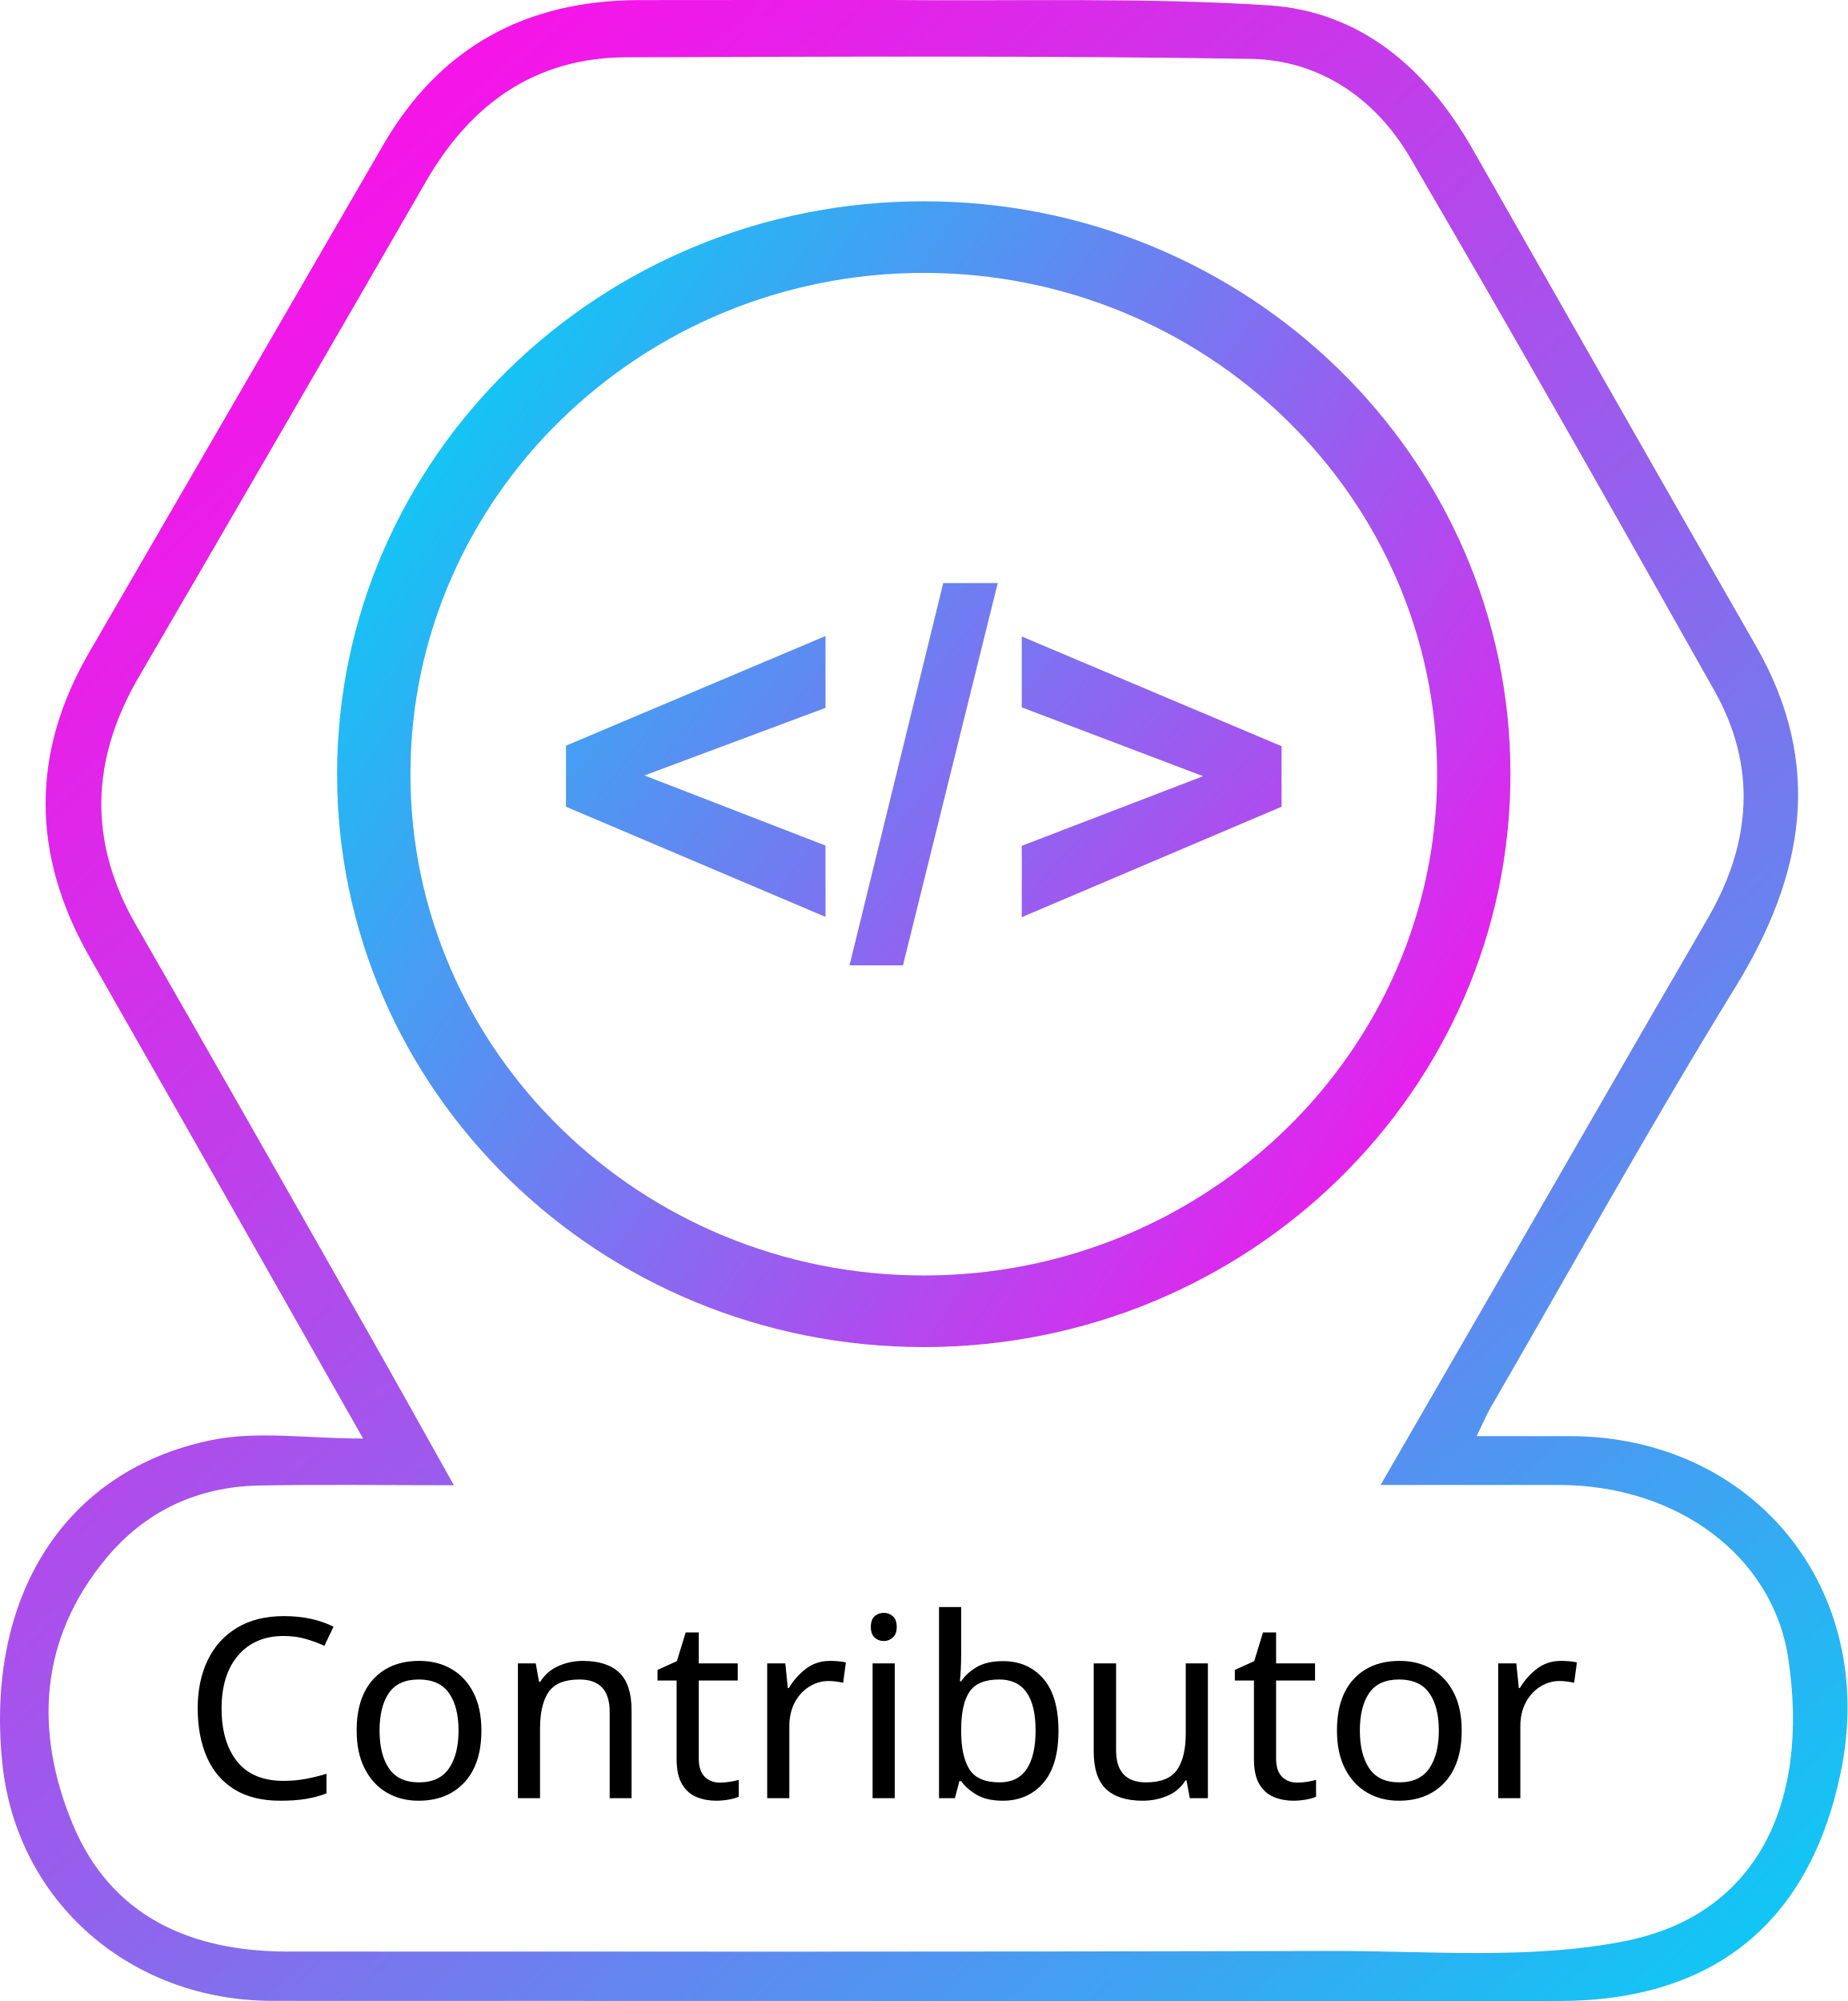
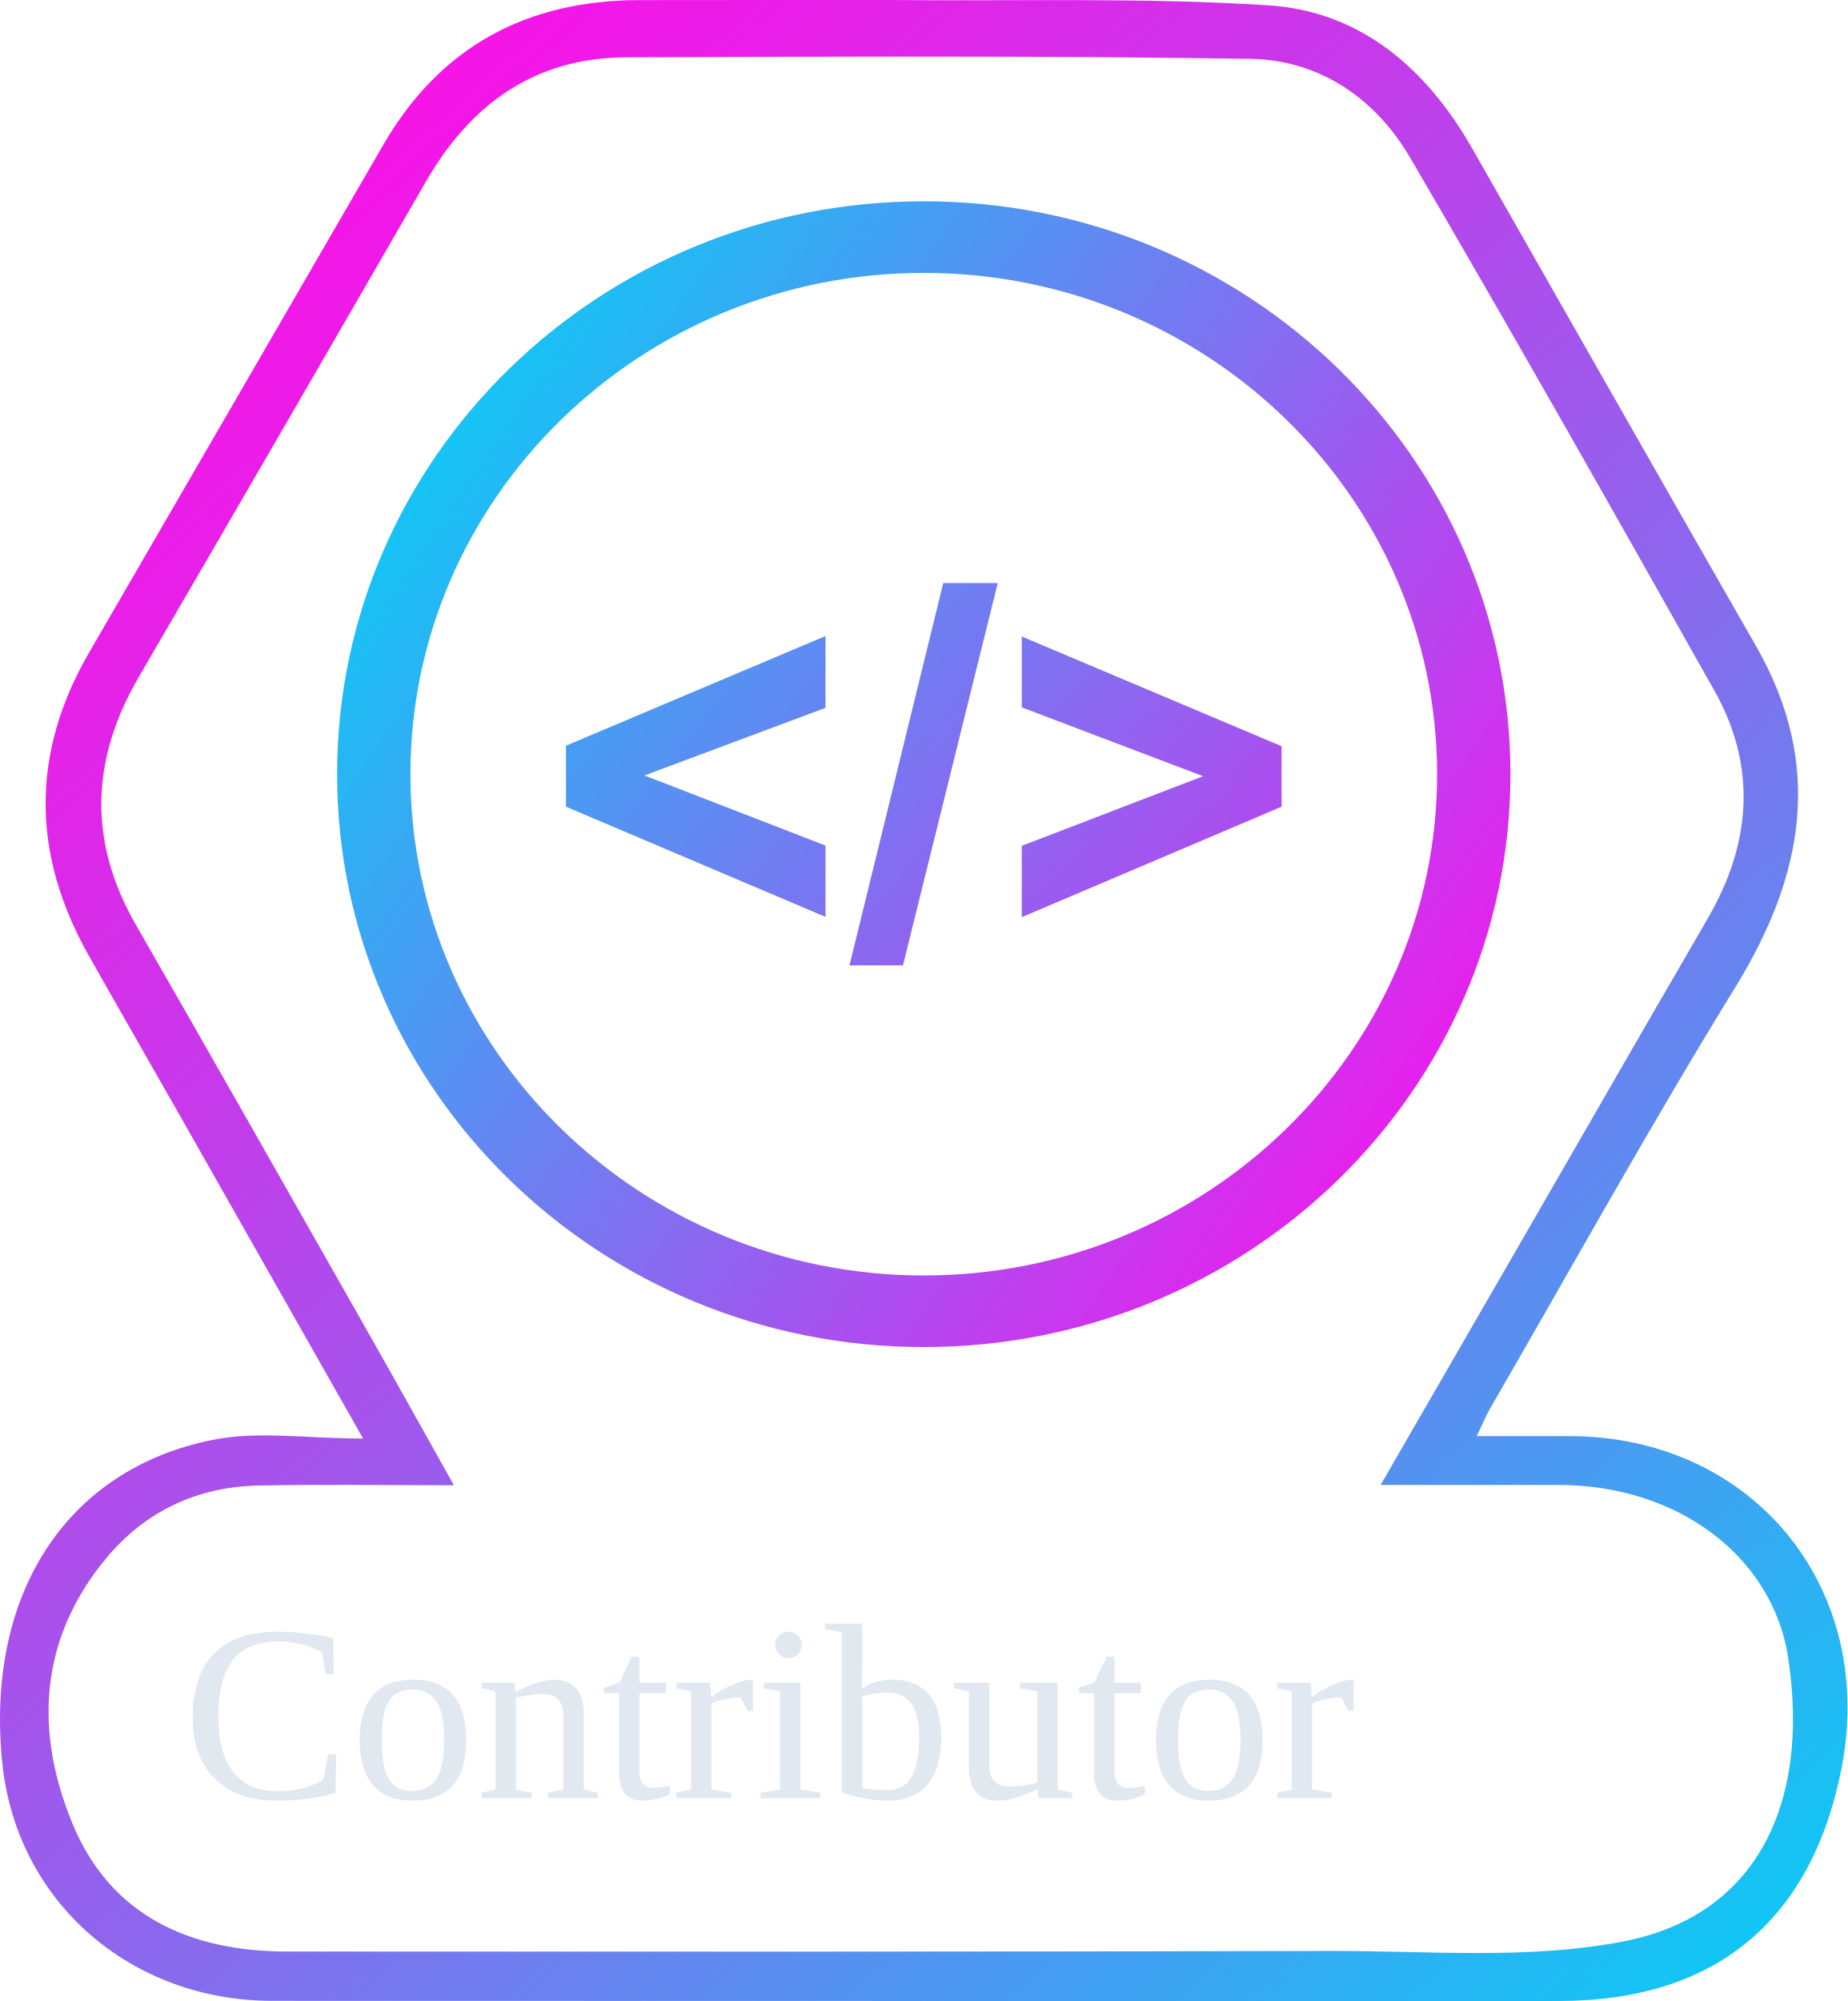
<svg xmlns="http://www.w3.org/2000/svg" version="1.1" id="Layer_1" x="0px" y="0px" viewBox="0 0 1196.69 1296" style="enable-background:new 0 0 1196.69 1296;" xml:space="preserve">
  <style type="text/css">
- 	.st0{font-family:'Helvetica-BoldOblique';}
+ 	.st0{fill:#e2e8f0;}
	.st1{font-size:162.888px;}
- 	.st2{letter-spacing:1;}
	.st3{fill:url(#SVGID_1_);}
	.st4{fill:none;}
	.st5{fill:url(#SVGID_2_);}
	.st6{fill:url(#SVGID_3_);}
	.st7{fill:url(#SVGID_4_);}
	.st8{fill:url(#SVGID_5_);}
</style>
  <text transform="matrix(1 0 0 1 118.1184 1164.655)" class="st0 st1 st2">Contributor </text>
  <g>
    <linearGradient id="SVGID_1_" gradientUnits="userSpaceOnUse" x1="1123.926" y1="1359.121" x2="62.632" y2="177.741">
      <stop offset="0" style="stop-color:#05D0F5" />
      <stop offset="0.183" style="stop-color:#3AA6F2" />
      <stop offset="0.481" style="stop-color:#8C67ED" />
      <stop offset="0.726" style="stop-color:#C739EA" />
      <stop offset="0.905" style="stop-color:#EC1CE8" />
      <stop offset="1" style="stop-color:#FA11E7" />
    </linearGradient>
    <path class="st3" d="M576.37,0C659.1,0.78,740.54-1.73,821.5,3.44c59.9,3.82,102.61,41.03,132.13,92.78   c61.24,107.39,122.25,214.91,183.74,322.15c44.08,76.89,31.25,148.55-13.43,221.15c-55.13,89.57-106.09,181.71-158.79,272.77   c-2.4,4.14-4.21,8.63-8.65,17.85c22.39,0,41.28-0.03,60.18,0c119.47,0.19,199.78,99.35,175.76,217.01   c-20.02,98.06-82.4,148.85-182.89,148.85c-277.68-0.01-555.37,0.01-833.05-0.09c-92.32-0.03-165.61-64.47-174.94-153.4   C-9.8,1034.3,41.75,952.05,137.3,932.65c29.71-6.03,61.67-0.94,97.88-0.94c-40.89-72.09-78.7-138.8-116.57-205.48   c-20.34-35.82-40.9-71.51-61.14-107.38c-36.98-65.51-37.62-130.98,0.37-196.44c63.53-109.49,126.96-219.04,190.4-328.57   c36.99-63.87,93.14-93.69,165.99-93.78C467.78-0.02,521.33,0.01,576.37,0z M1069.62,657.86c12.44-21.47,24.99-42.88,37.31-64.42   c27.44-47.98,30.98-97.27,3.59-145.97c-64.97-115.5-130.25-230.84-197.1-345.26C891,63.84,854.78,38.84,809.99,38.13   c-134.74-2.12-269.54-1.46-404.31-1.02c-59.06,0.19-100.77,30.17-129.77,80.42C214.15,224.58,152.22,331.52,89.99,438.29   c-31.17,53.47-33.1,106.56-1.91,160.8c50.23,87.36,99.89,175.04,149.68,262.66c18.16,31.97,36,64.12,56.25,100.21   c-45.46,0-85.96-0.63-126.44,0.18c-39.71,0.79-73.44,16.57-98.82,47.14c-43.47,52.37-46.47,112.3-21.73,172.01   c24.85,59.99,76.61,82.66,139.14,82.68c225.08,0.06,450.17,0.22,675.25-0.38c63.85-0.17,129.39,5.85,191.12-6.38   c84.35-16.71,120.02-87.91,105.77-183.11c-9.86-65.86-71.41-112.32-148.82-112.33c-36.85-0.01-73.71,0-115.24,0   C954.27,857.87,1011.48,758.86,1069.62,657.86z" />
  </g>
  <rect x="798.69" y="549.42" class="st4" width="0" height="0" />
  <g>
    <g>
      <linearGradient id="SVGID_2_" gradientUnits="userSpaceOnUse" x1="239.734" y1="255.929" x2="971.702" y2="757.007">
        <stop offset="0" style="stop-color:#05D0F5" />
        <stop offset="1" style="stop-color:#FA11EC" />
      </linearGradient>
      <path class="st5" d="M598.34,130.37c-209.87,0-380,166.12-380,371.05s170.13,371.05,380,371.05s380-166.12,380-371.05    S808.21,130.37,598.34,130.37z M598.34,826.09c-183.34,0-332.5-145.64-332.5-324.67c0-179.02,149.16-324.67,332.5-324.67    s332.5,145.65,332.5,324.67C930.84,680.44,781.68,826.09,598.34,826.09z" />
      <linearGradient id="SVGID_3_" gradientUnits="userSpaceOnUse" x1="221.646" y1="292.804" x2="925.061" y2="828.524">
        <stop offset="0" style="stop-color:#05D0F5" />
        <stop offset="1" style="stop-color:#FA11EC" />
      </linearGradient>
      <polygon class="st6" points="366.59,522.49 534.7,593.85 534.7,547.65 417.43,502.25 534.7,458.47 534.7,411.93 366.59,482.97       " />
      <linearGradient id="SVGID_4_" gradientUnits="userSpaceOnUse" x1="262.86" y1="218.58" x2="945.873" y2="794.575">
        <stop offset="0" style="stop-color:#05D0F5" />
        <stop offset="1" style="stop-color:#FA11EC" />
      </linearGradient>
      <polygon class="st7" points="550.24,625.22 584.87,625.22 646.26,377.62 610.96,377.62   " />
      <linearGradient id="SVGID_5_" gradientUnits="userSpaceOnUse" x1="320.175" y1="160.604" x2="989.39" y2="754.811">
        <stop offset="0" style="stop-color:#05D0F5" />
        <stop offset="1" style="stop-color:#FA11EC" />
      </linearGradient>
      <polygon class="st8" points="661.82,458.15 779.25,502.72 661.82,547.81 661.82,594.03 830.09,522.49 830.09,483.29     661.82,412.25   " />
    </g>
  </g>
</svg>
